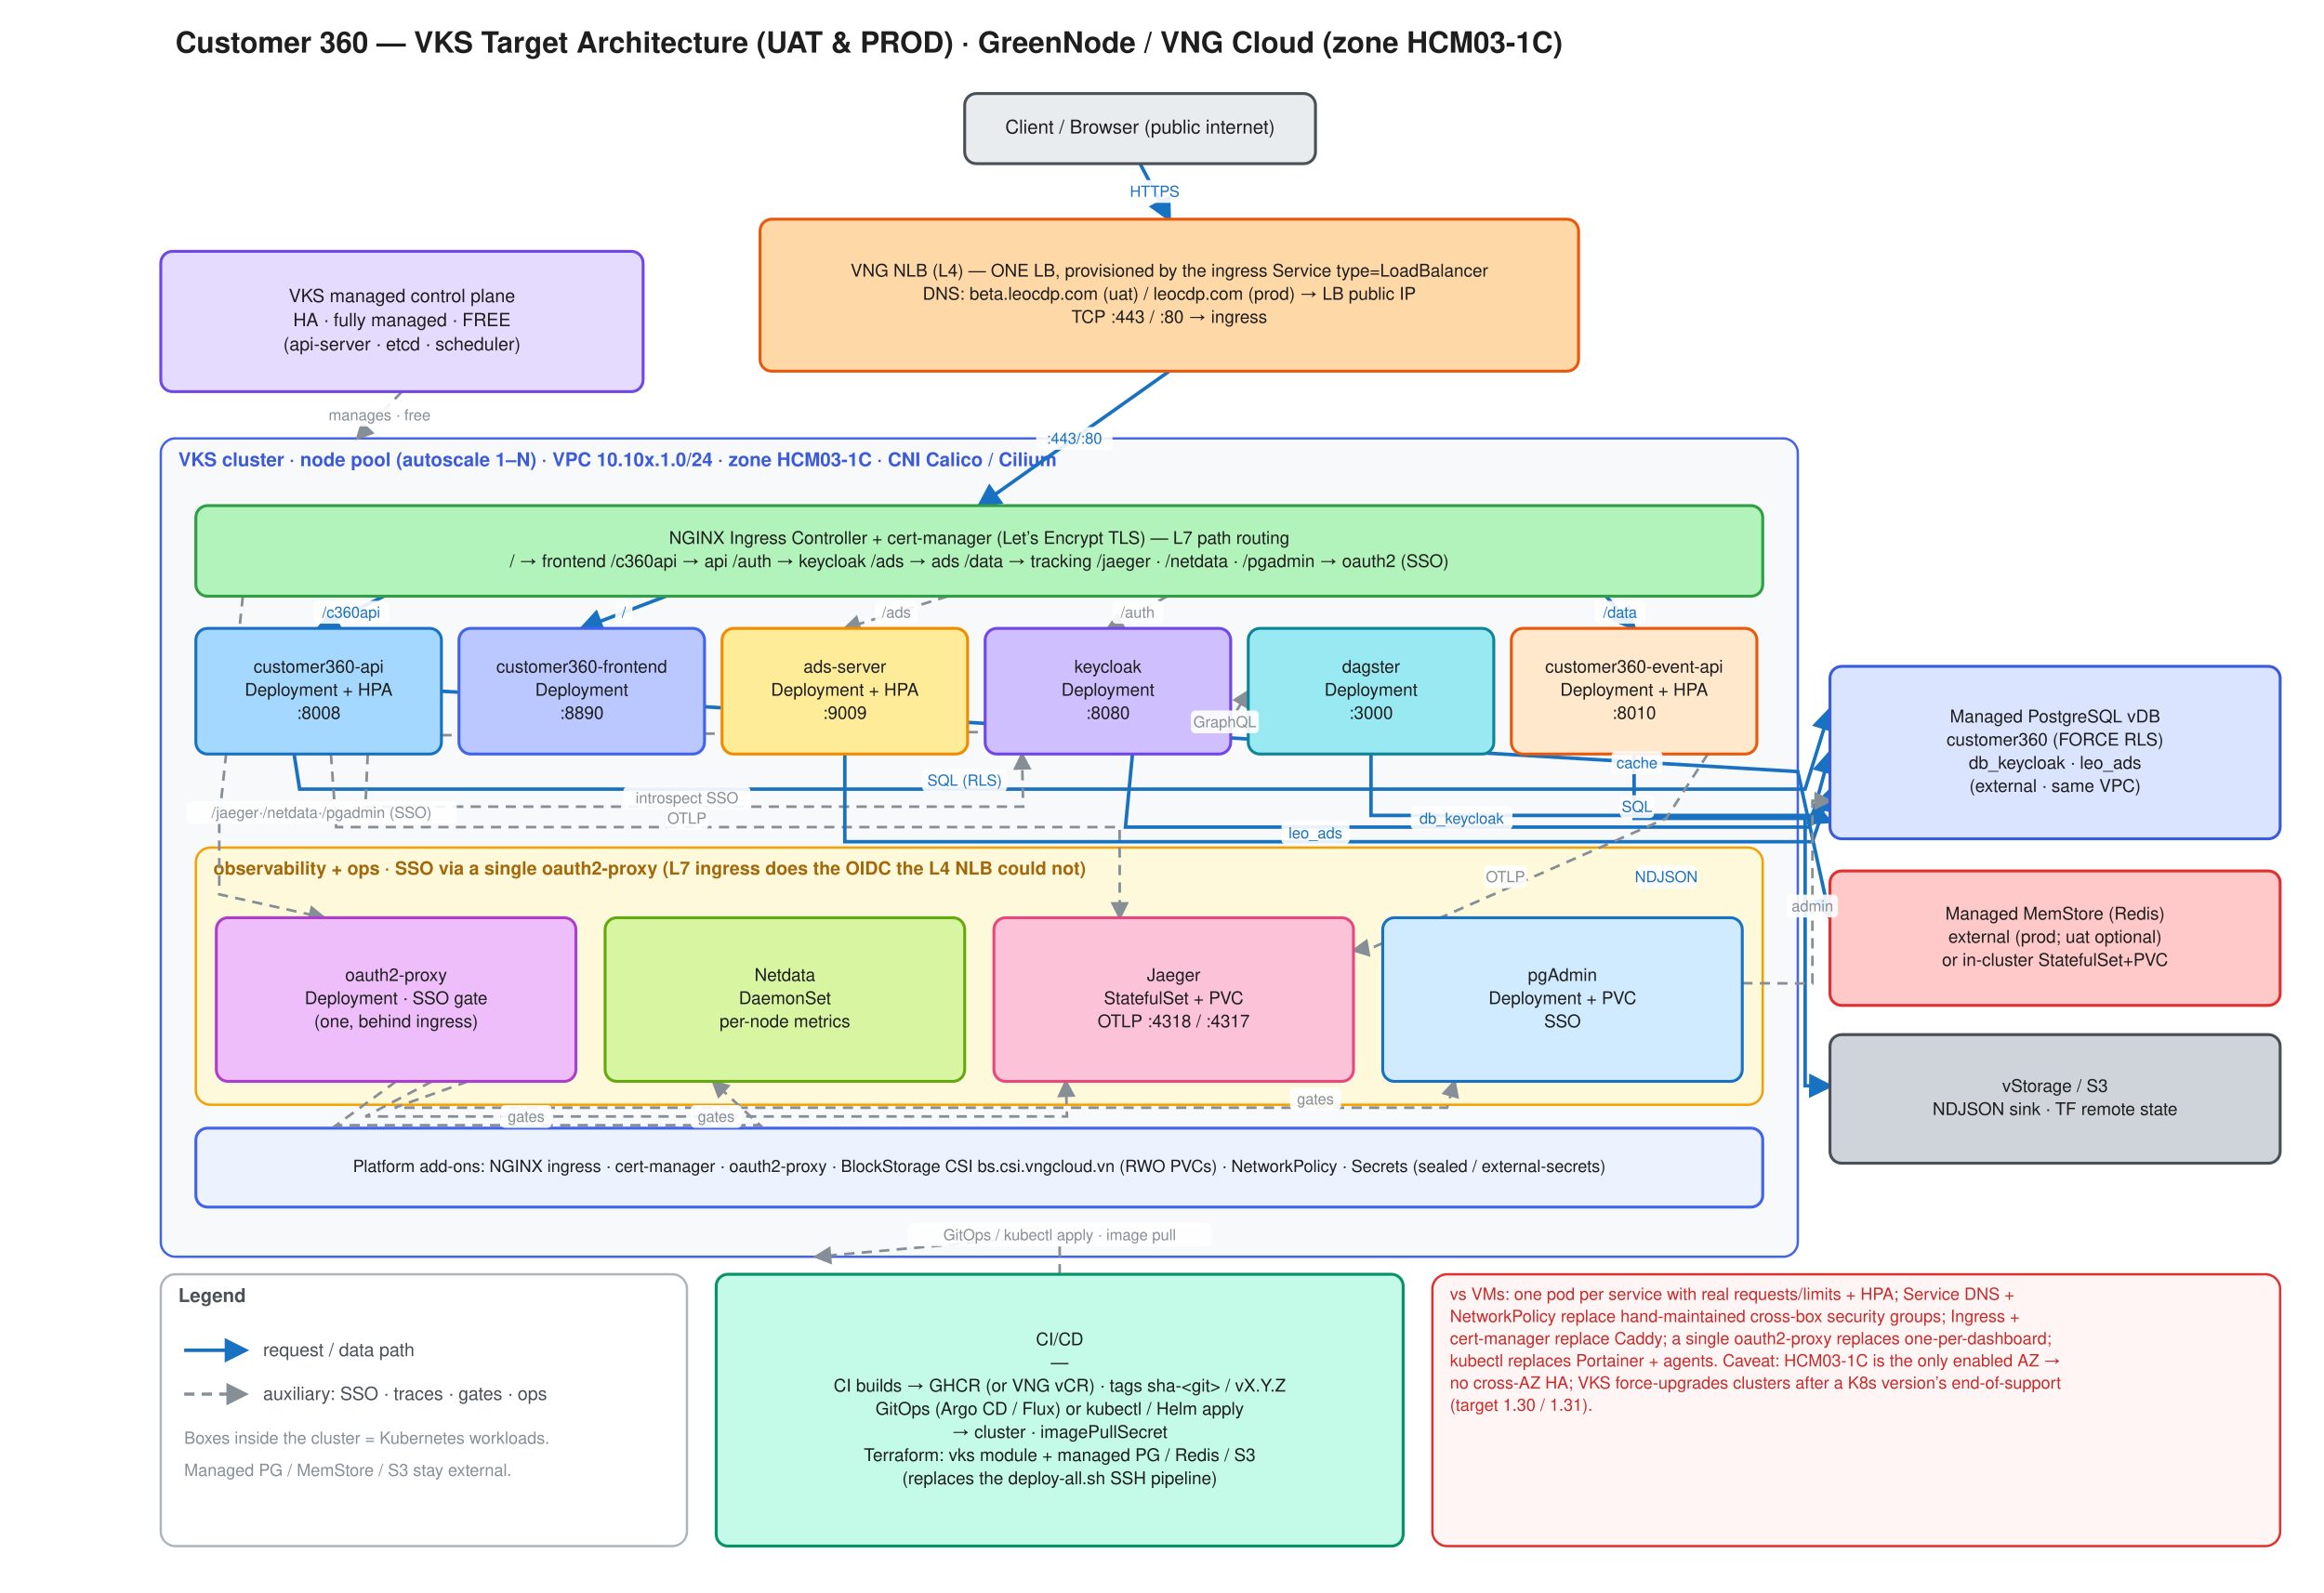
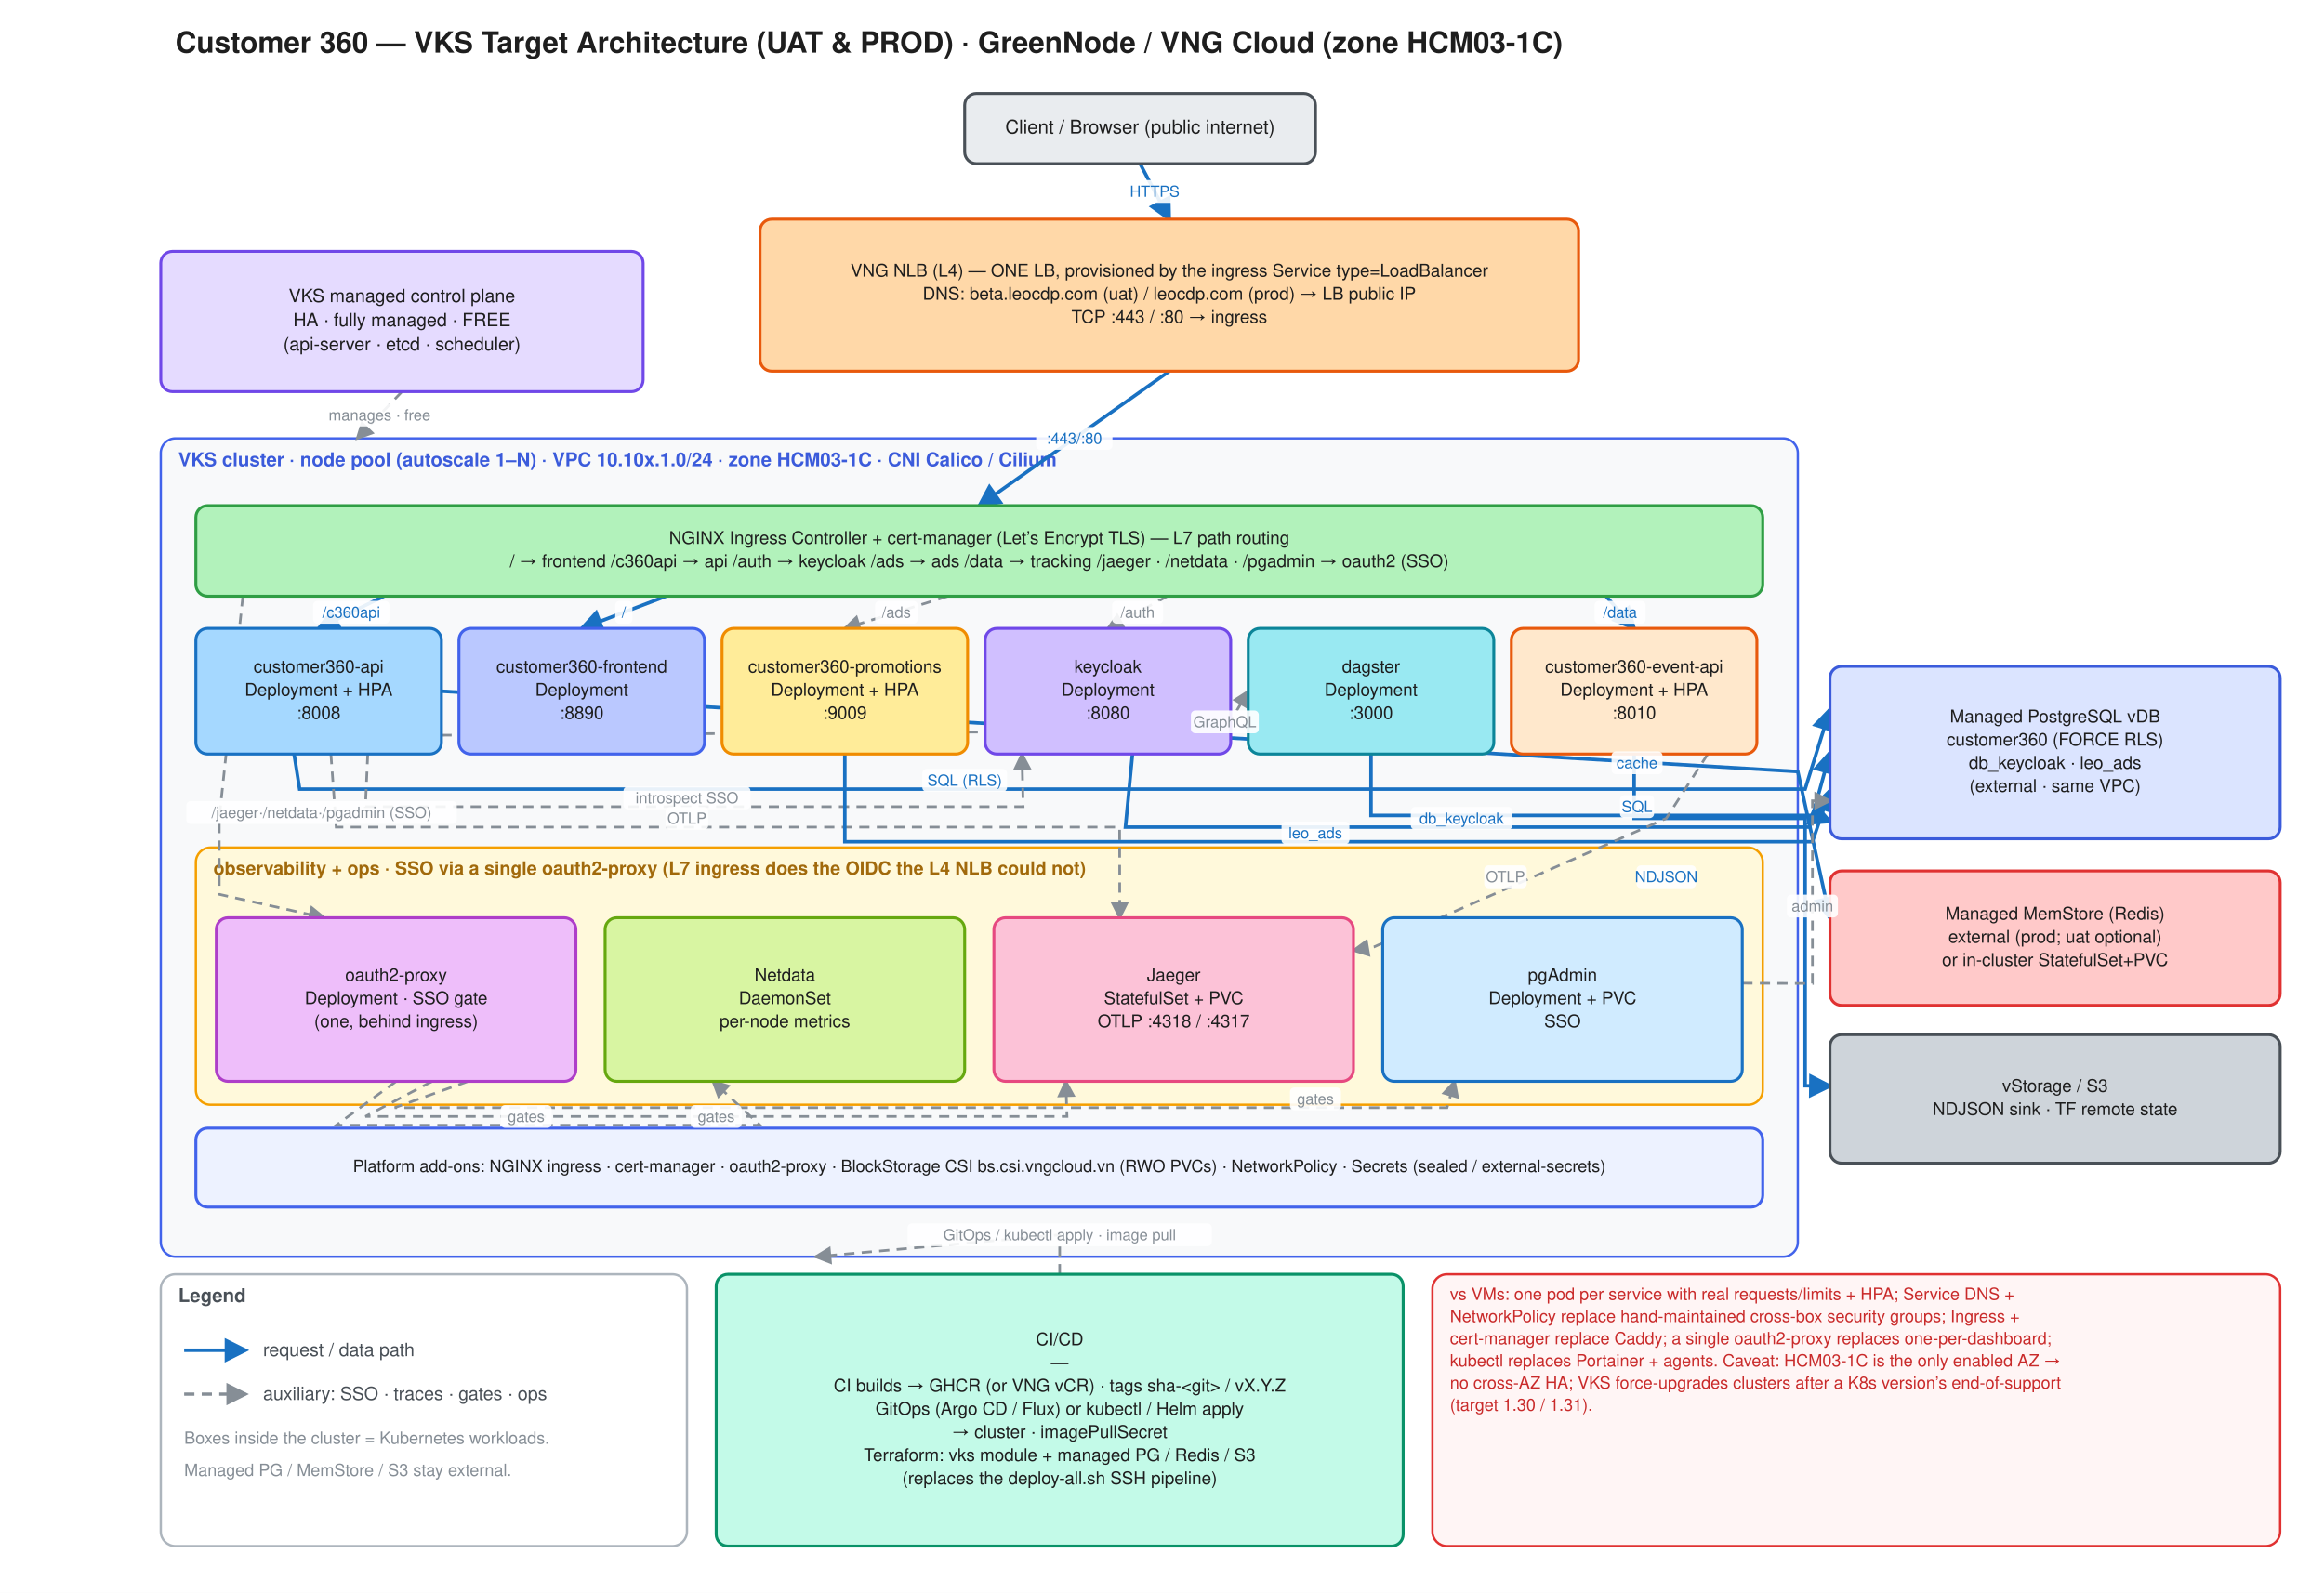
<svg xmlns="http://www.w3.org/2000/svg" width="1590" height="1090" viewBox="0 0 1590 1090" font-family="Helvetica,Arial,sans-serif">
  <rect width="1590" height="1090" fill="#ffffff" />
  <defs>
    <marker id="ah1971c2" viewBox="0 0 10 10" refX="8.5" refY="5" markerWidth="7" markerHeight="7" orient="auto-start-reverse">
      <path d="M0,0 L10,5 L0,10 z" fill="#1971c2" />
    </marker>
    <marker id="ah868e96" viewBox="0 0 10 10" refX="8.5" refY="5" markerWidth="7" markerHeight="7" orient="auto-start-reverse">
      <path d="M0,0 L10,5 L0,10 z" fill="#868e96" />
    </marker>
  </defs>
  <rect x="110" y="300" width="1120" height="560" rx="10" fill="#f8f9fa" stroke="#4263eb" stroke-width="1.6" />
  <text x="122" y="319" font-size="13" font-weight="700" fill="#3b5bdb" font-family="Helvetica,Arial,sans-serif">VKS cluster  ·  node pool (autoscale 1–N)  ·  VPC 10.10x.1.0/24  ·  zone HCM03-1C  ·  CNI Calico / Cilium</text>
  <rect x="134" y="580" width="1072" height="176" rx="10" fill="#fff9db" stroke="#f59f00" stroke-width="1.6" />
  <text x="146" y="598.5" font-size="12.5" font-weight="700" fill="#a1690b" font-family="Helvetica,Arial,sans-serif">observability + ops  ·  SSO via a single oauth2-proxy (L7 ingress does the OIDC the L4 NLB could not)</text>
  <rect x="110" y="872" width="360" height="186" rx="10" fill="#ffffff" stroke="#adb5bd" stroke-width="1.6" />
  <text x="122" y="891" font-size="13" font-weight="700" fill="#495057" font-family="Helvetica,Arial,sans-serif">Legend</text>
  <rect x="980" y="872" width="580" height="186" rx="10" fill="#fff5f5" stroke="#e03131" stroke-width="1.6" />
  <text x="992" y="889.5" font-size="11.5" fill="#c92a2a" font-family="Helvetica,Arial,sans-serif">vs VMs: one pod per service with real requests/limits + HPA; Service DNS +</text>
  <text x="992" y="904.68" font-size="11.5" fill="#c92a2a" font-family="Helvetica,Arial,sans-serif">NetworkPolicy replace hand-maintained cross-box security groups; Ingress +</text>
  <text x="992" y="919.86" font-size="11.5" fill="#c92a2a" font-family="Helvetica,Arial,sans-serif">cert-manager replace Caddy; a single oauth2-proxy replaces one-per-dashboard;</text>
  <text x="992" y="935.04" font-size="11.5" fill="#c92a2a" font-family="Helvetica,Arial,sans-serif">kubectl replaces Portainer + agents. Caveat: HCM03-1C is the only enabled AZ →</text>
  <text x="992" y="950.22" font-size="11.5" fill="#c92a2a" font-family="Helvetica,Arial,sans-serif">no cross-AZ HA; VKS force-upgrades clusters after a K8s version’s end-of-support</text>
  <text x="992" y="965.4" font-size="11.5" fill="#c92a2a" font-family="Helvetica,Arial,sans-serif">(target 1.30 / 1.31).</text>
  <line x1="126" y1="924" x2="168" y2="924" stroke="#1971c2" stroke-width="2.4" marker-end="url(#ah1971c2)" />
  <text x="180" y="928" font-size="12.5" fill="#495057">request / data path</text>
  <line x1="126" y1="954" x2="168" y2="954" stroke="#868e96" stroke-width="2.2" stroke-dasharray="7 5" marker-end="url(#ah868e96)" />
  <text x="180" y="958" font-size="12.5" fill="#495057">auxiliary: SSO · traces · gates · ops</text>
  <text x="126" y="988" font-size="11.5" fill="#868e96">Boxes inside the cluster = Kubernetes workloads.</text>
  <text x="126" y="1010" font-size="11.5" fill="#868e96">Managed PG / MemStore / S3 stay external.</text>
  <path d="M780,112 L800,150" fill="none" stroke="#1971c2" stroke-width="2.4" marker-end="url(#ah1971c2)" />
  <path d="M800,254 L670,346" fill="none" stroke="#1971c2" stroke-width="2.4" marker-end="url(#ah1971c2)" />
  <path d="M275,268 L244.4,300" fill="none" stroke="#868e96" stroke-width="1.8" stroke-dasharray="7 5" marker-end="url(#ah868e96)" />
  <path d="M725,872 L725,845 L558,860" fill="none" stroke="#868e96" stroke-width="1.8" stroke-dasharray="7 5" marker-end="url(#ah868e96)" />
  <path d="M262.64,408 L218,430" fill="none" stroke="#1971c2" stroke-width="2.4" marker-end="url(#ah1971c2)" />
  <path d="M455.6,408 L398,430" fill="none" stroke="#1971c2" stroke-width="2.4" marker-end="url(#ah1971c2)" />
  <path d="M648.56,408 L578,430" fill="none" stroke="#868e96" stroke-width="1.8" stroke-dasharray="7 5" marker-end="url(#ah868e96)" />
  <path d="M798.64,408 L758,430" fill="none" stroke="#868e96" stroke-width="1.8" stroke-dasharray="7 5" marker-end="url(#ah868e96)" />
  <path d="M1098.8,408 L1118,430" fill="none" stroke="#1971c2" stroke-width="2.4" marker-end="url(#ah1971c2)" />
  <path d="M166.16,408 L150,560 L150,612 L221.8,628" fill="none" stroke="#868e96" stroke-width="1.8" stroke-dasharray="7 5" marker-end="url(#ah868e96)" />
  <path d="M302,473 L1230,528 L1252,628.2" fill="none" stroke="#1971c2" stroke-width="2.4" marker-end="url(#ah1971c2)" />
  <path d="M201.2,516 L205,540 L1235,540 L1252,485.5" fill="none" stroke="#1971c2" stroke-width="2.4" marker-end="url(#ah1971c2)" />
  <path d="M251.6,516 L250,552 L700,552 L699.2,516" fill="none" stroke="#868e96" stroke-width="1.8" stroke-dasharray="7 5" marker-end="url(#ah868e96)" />
  <path d="M226.4,516 L230,566 L766,566 L766.1,628" fill="none" stroke="#868e96" stroke-width="1.8" stroke-dasharray="7 5" marker-end="url(#ah868e96)" />
  <path d="M302,503.1 L838,500 L854,473" fill="none" stroke="#868e96" stroke-width="1.8" stroke-dasharray="7 5" marker-end="url(#ah868e96)" />
  <path d="M774.8,516 L770,566 L1238,566 L1252,515" fill="none" stroke="#1971c2" stroke-width="2.4" marker-end="url(#ah1971c2)" />
  <path d="M578,516 L578,576 L1240,576 L1252,540.96" fill="none" stroke="#1971c2" stroke-width="2.4" marker-end="url(#ah1971c2)" />
  <path d="M938,516 L938,558 L1242,558 L1252,562.2" fill="none" stroke="#1971c2" stroke-width="2.4" marker-end="url(#ah1971c2)" />
  <path d="M1118,516 L1118,560 L1235,560 L1235,743 L1252,743.2" fill="none" stroke="#1971c2" stroke-width="2.4" marker-end="url(#ah1971c2)" />
  <path d="M1168.4,516 L1140,560 L940,648 L926,650.4" fill="none" stroke="#868e96" stroke-width="1.8" stroke-dasharray="7 5" marker-end="url(#ah868e96)" />
  <path d="M271,740 L230,770 L520,770 L487.8,740" fill="none" stroke="#868e96" stroke-width="1.8" stroke-dasharray="7 5" marker-end="url(#ah868e96)" />
  <path d="M295.6,740 L250,764 L730,764 L729.2,740" fill="none" stroke="#868e96" stroke-width="1.8" stroke-dasharray="7 5" marker-end="url(#ah868e96)" />
  <path d="M320.2,740 L270,758 L990,758 L995.2,740" fill="none" stroke="#868e96" stroke-width="1.8" stroke-dasharray="7 5" marker-end="url(#ah868e96)" />
  <path d="M1192,672.8 L1240,673 L1240,548 L1252,548.04" fill="none" stroke="#868e96" stroke-width="1.8" stroke-dasharray="7 5" marker-end="url(#ah868e96)" />
  <rect x="660" y="64" width="240" height="48" rx="8" fill="#e9ecef" stroke="#495057" stroke-width="2" />
  <text x="780" y="91.38" font-size="13" fill="#1e1e1e" text-anchor="middle" font-family="Helvetica,Arial,sans-serif">Client / Browser (public internet)</text>
  <rect x="520" y="150" width="560" height="104" rx="8" fill="#ffd8a8" stroke="#e8590c" stroke-width="2" />
  <text x="800" y="189.28" font-size="12" fill="#1e1e1e" text-anchor="middle" font-family="Helvetica,Arial,sans-serif">VNG NLB (L4) — ONE LB, provisioned by the ingress Service type=LoadBalancer</text>
  <text x="800" y="205.12" font-size="12" fill="#1e1e1e" text-anchor="middle" font-family="Helvetica,Arial,sans-serif">DNS: beta.leocdp.com (uat) / leocdp.com (prod) → LB public IP</text>
  <text x="800" y="220.96" font-size="12" fill="#1e1e1e" text-anchor="middle" font-family="Helvetica,Arial,sans-serif">TCP :443 / :80 → ingress</text>
  <rect x="110" y="172" width="330" height="96" rx="8" fill="#e5dbff" stroke="#7048e8" stroke-width="2" />
  <text x="275" y="206.75" font-size="12.5" fill="#1e1e1e" text-anchor="middle" font-family="Helvetica,Arial,sans-serif">VKS managed control plane</text>
  <text x="275" y="223.25" font-size="12.5" fill="#1e1e1e" text-anchor="middle" font-family="Helvetica,Arial,sans-serif">HA · fully managed · FREE</text>
  <text x="275" y="239.75" font-size="12.5" fill="#1e1e1e" text-anchor="middle" font-family="Helvetica,Arial,sans-serif">(api-server · etcd · scheduler)</text>
  <rect x="134" y="346" width="1072" height="62" rx="8" fill="#b2f2bb" stroke="#2f9e44" stroke-width="2" />
  <text x="670" y="372.2" font-size="12" fill="#1e1e1e" text-anchor="middle" font-family="Helvetica,Arial,sans-serif">NGINX Ingress Controller + cert-manager (Let’s Encrypt TLS) — L7 path routing</text>
  <text x="670" y="388.04" font-size="12" fill="#1e1e1e" text-anchor="middle" font-family="Helvetica,Arial,sans-serif">/ → frontend   /c360api → api   /auth → keycloak   /ads → ads   /data → tracking   /jaeger · /netdata · /pgadmin → oauth2 (SSO)</text>
  <rect x="134" y="430" width="168" height="86" rx="8" fill="#a5d8ff" stroke="#1971c2" stroke-width="2" />
  <text x="218" y="460.28" font-size="12" fill="#1e1e1e" text-anchor="middle" font-family="Helvetica,Arial,sans-serif">customer360-api</text>
  <text x="218" y="476.12" font-size="12" fill="#1e1e1e" text-anchor="middle" font-family="Helvetica,Arial,sans-serif">Deployment + HPA</text>
  <text x="218" y="491.96" font-size="12" fill="#1e1e1e" text-anchor="middle" font-family="Helvetica,Arial,sans-serif">:8008</text>
  <rect x="314" y="430" width="168" height="86" rx="8" fill="#bac8ff" stroke="#4263eb" stroke-width="2" />
  <text x="398" y="460.28" font-size="12" fill="#1e1e1e" text-anchor="middle" font-family="Helvetica,Arial,sans-serif">customer360-frontend</text>
  <text x="398" y="476.12" font-size="12" fill="#1e1e1e" text-anchor="middle" font-family="Helvetica,Arial,sans-serif">Deployment</text>
  <text x="398" y="491.96" font-size="12" fill="#1e1e1e" text-anchor="middle" font-family="Helvetica,Arial,sans-serif">:8890</text>
  <rect x="494" y="430" width="168" height="86" rx="8" fill="#ffec99" stroke="#f08c00" stroke-width="2" />
-   <text x="578" y="460.28" font-size="12" fill="#1e1e1e" text-anchor="middle" font-family="Helvetica,Arial,sans-serif">ads-server</text>
+   <text x="578" y="460.28" font-size="12" fill="#1e1e1e" text-anchor="middle" font-family="Helvetica,Arial,sans-serif">customer360-promotions</text>
  <text x="578" y="476.12" font-size="12" fill="#1e1e1e" text-anchor="middle" font-family="Helvetica,Arial,sans-serif">Deployment + HPA</text>
  <text x="578" y="491.96" font-size="12" fill="#1e1e1e" text-anchor="middle" font-family="Helvetica,Arial,sans-serif">:9009</text>
  <rect x="674" y="430" width="168" height="86" rx="8" fill="#d0bfff" stroke="#7048e8" stroke-width="2" />
  <text x="758" y="460.28" font-size="12" fill="#1e1e1e" text-anchor="middle" font-family="Helvetica,Arial,sans-serif">keycloak</text>
  <text x="758" y="476.12" font-size="12" fill="#1e1e1e" text-anchor="middle" font-family="Helvetica,Arial,sans-serif">Deployment</text>
  <text x="758" y="491.96" font-size="12" fill="#1e1e1e" text-anchor="middle" font-family="Helvetica,Arial,sans-serif">:8080</text>
  <rect x="854" y="430" width="168" height="86" rx="8" fill="#99e9f2" stroke="#0c8599" stroke-width="2" />
  <text x="938" y="460.28" font-size="12" fill="#1e1e1e" text-anchor="middle" font-family="Helvetica,Arial,sans-serif">dagster</text>
  <text x="938" y="476.12" font-size="12" fill="#1e1e1e" text-anchor="middle" font-family="Helvetica,Arial,sans-serif">Deployment</text>
  <text x="938" y="491.96" font-size="12" fill="#1e1e1e" text-anchor="middle" font-family="Helvetica,Arial,sans-serif">:3000</text>
  <rect x="1034" y="430" width="168" height="86" rx="8" fill="#ffe8cc" stroke="#e8590c" stroke-width="2" />
  <text x="1118" y="460.28" font-size="12" fill="#1e1e1e" text-anchor="middle" font-family="Helvetica,Arial,sans-serif">customer360-event-api</text>
  <text x="1118" y="476.12" font-size="12" fill="#1e1e1e" text-anchor="middle" font-family="Helvetica,Arial,sans-serif">Deployment + HPA</text>
  <text x="1118" y="491.96" font-size="12" fill="#1e1e1e" text-anchor="middle" font-family="Helvetica,Arial,sans-serif">:8010</text>
  <rect x="148" y="628" width="246" height="112" rx="8" fill="#eebefa" stroke="#ae3ec9" stroke-width="2" />
  <text x="271" y="671.28" font-size="12" fill="#1e1e1e" text-anchor="middle" font-family="Helvetica,Arial,sans-serif">oauth2-proxy</text>
  <text x="271" y="687.12" font-size="12" fill="#1e1e1e" text-anchor="middle" font-family="Helvetica,Arial,sans-serif">Deployment · SSO gate</text>
  <text x="271" y="702.96" font-size="12" fill="#1e1e1e" text-anchor="middle" font-family="Helvetica,Arial,sans-serif">(one, behind ingress)</text>
  <rect x="414" y="628" width="246" height="112" rx="8" fill="#d8f5a2" stroke="#66a80f" stroke-width="2" />
  <text x="537" y="671.28" font-size="12" fill="#1e1e1e" text-anchor="middle" font-family="Helvetica,Arial,sans-serif">Netdata</text>
  <text x="537" y="687.12" font-size="12" fill="#1e1e1e" text-anchor="middle" font-family="Helvetica,Arial,sans-serif">DaemonSet</text>
  <text x="537" y="702.96" font-size="12" fill="#1e1e1e" text-anchor="middle" font-family="Helvetica,Arial,sans-serif">per-node metrics</text>
  <rect x="680" y="628" width="246" height="112" rx="8" fill="#fcc2d7" stroke="#e64980" stroke-width="2" />
  <text x="803" y="671.28" font-size="12" fill="#1e1e1e" text-anchor="middle" font-family="Helvetica,Arial,sans-serif">Jaeger</text>
  <text x="803" y="687.12" font-size="12" fill="#1e1e1e" text-anchor="middle" font-family="Helvetica,Arial,sans-serif">StatefulSet + PVC</text>
  <text x="803" y="702.96" font-size="12" fill="#1e1e1e" text-anchor="middle" font-family="Helvetica,Arial,sans-serif">OTLP :4318 / :4317</text>
  <rect x="946" y="628" width="246" height="112" rx="8" fill="#d0ebff" stroke="#1971c2" stroke-width="2" />
  <text x="1069" y="671.28" font-size="12" fill="#1e1e1e" text-anchor="middle" font-family="Helvetica,Arial,sans-serif">pgAdmin</text>
  <text x="1069" y="687.12" font-size="12" fill="#1e1e1e" text-anchor="middle" font-family="Helvetica,Arial,sans-serif">Deployment + PVC</text>
  <text x="1069" y="702.96" font-size="12" fill="#1e1e1e" text-anchor="middle" font-family="Helvetica,Arial,sans-serif">SSO</text>
  <rect x="134" y="772" width="1072" height="54" rx="8" fill="#edf2ff" stroke="#4263eb" stroke-width="2" />
  <text x="670" y="801.99" font-size="11.5" fill="#1e1e1e" text-anchor="middle" font-family="Helvetica,Arial,sans-serif">Platform add-ons: NGINX ingress · cert-manager · oauth2-proxy · BlockStorage CSI bs.csi.vngcloud.vn (RWO PVCs) · NetworkPolicy · Secrets (sealed / external-secrets)</text>
  <rect x="1252" y="456" width="308" height="118" rx="8" fill="#dbe4ff" stroke="#3b5bdb" stroke-width="2" />
  <text x="1406" y="494.36" font-size="12" fill="#1e1e1e" text-anchor="middle" font-family="Helvetica,Arial,sans-serif">Managed PostgreSQL vDB</text>
  <text x="1406" y="510.2" font-size="12" fill="#1e1e1e" text-anchor="middle" font-family="Helvetica,Arial,sans-serif">customer360 (FORCE RLS)</text>
  <text x="1406" y="526.04" font-size="12" fill="#1e1e1e" text-anchor="middle" font-family="Helvetica,Arial,sans-serif">db_keycloak · leo_ads</text>
  <text x="1406" y="541.88" font-size="12" fill="#1e1e1e" text-anchor="middle" font-family="Helvetica,Arial,sans-serif">(external · same VPC)</text>
  <rect x="1252" y="596" width="308" height="92" rx="8" fill="#ffc9c9" stroke="#e03131" stroke-width="2" />
  <text x="1406" y="629.28" font-size="12" fill="#1e1e1e" text-anchor="middle" font-family="Helvetica,Arial,sans-serif">Managed MemStore (Redis)</text>
  <text x="1406" y="645.12" font-size="12" fill="#1e1e1e" text-anchor="middle" font-family="Helvetica,Arial,sans-serif">external (prod; uat optional)</text>
  <text x="1406" y="660.96" font-size="12" fill="#1e1e1e" text-anchor="middle" font-family="Helvetica,Arial,sans-serif">or in-cluster StatefulSet+PVC</text>
  <rect x="1252" y="708" width="308" height="88" rx="8" fill="#ced4da" stroke="#495057" stroke-width="2" />
  <text x="1406" y="747.2" font-size="12" fill="#1e1e1e" text-anchor="middle" font-family="Helvetica,Arial,sans-serif">vStorage / S3</text>
  <text x="1406" y="763.04" font-size="12" fill="#1e1e1e" text-anchor="middle" font-family="Helvetica,Arial,sans-serif">NDJSON sink · TF remote state</text>
  <rect x="490" y="872" width="470" height="186" rx="8" fill="#c3fae8" stroke="#099268" stroke-width="2" />
  <text x="725" y="920.6" font-size="12" fill="#1e1e1e" text-anchor="middle" font-family="Helvetica,Arial,sans-serif">CI/CD</text>
  <text x="725" y="936.44" font-size="12" fill="#1e1e1e" text-anchor="middle" font-family="Helvetica,Arial,sans-serif">—</text>
  <text x="725" y="952.28" font-size="12" fill="#1e1e1e" text-anchor="middle" font-family="Helvetica,Arial,sans-serif">CI builds → GHCR (or VNG vCR)  ·  tags sha-&lt;git&gt; / vX.Y.Z</text>
  <text x="725" y="968.12" font-size="12" fill="#1e1e1e" text-anchor="middle" font-family="Helvetica,Arial,sans-serif">GitOps (Argo CD / Flux) or kubectl / Helm apply</text>
  <text x="725" y="983.96" font-size="12" fill="#1e1e1e" text-anchor="middle" font-family="Helvetica,Arial,sans-serif">→ cluster  ·  imagePullSecret</text>
  <text x="725" y="999.8" font-size="12" fill="#1e1e1e" text-anchor="middle" font-family="Helvetica,Arial,sans-serif">Terraform: vks module + managed PG / Redis / S3</text>
  <text x="725" y="1015.64" font-size="12" fill="#1e1e1e" text-anchor="middle" font-family="Helvetica,Arial,sans-serif">(replaces the deploy-all.sh SSH pipeline)</text>
  <rect x="772.562" y="123.2" width="34.875" height="15.6" rx="3" fill="#ffffff" fill-opacity="0.9" />
  <text x="790" y="134.675" font-size="10.5" fill="#1971c2" text-anchor="middle" font-family="Helvetica,Arial,sans-serif">HTTPS</text>
  <rect x="708.9" y="292.2" width="52.2" height="15.6" rx="3" fill="#ffffff" fill-opacity="0.9" />
  <text x="735" y="303.675" font-size="10.5" fill="#1971c2" text-anchor="middle" font-family="Helvetica,Arial,sans-serif">:443/:80</text>
  <rect x="216.275" y="276.2" width="86.85" height="15.6" rx="3" fill="#ffffff" fill-opacity="0.9" />
  <text x="259.7" y="287.675" font-size="10.5" fill="#868e96" text-anchor="middle" font-family="Helvetica,Arial,sans-serif">manages · free</text>
  <rect x="620.938" y="837.2" width="208.125" height="15.6" rx="3" fill="#ffffff" fill-opacity="0.9" />
  <text x="725" y="848.675" font-size="10.5" fill="#868e96" text-anchor="middle" font-family="Helvetica,Arial,sans-serif">GitOps / kubectl apply · image pull</text>
  <rect x="214.22" y="411.2" width="52.2" height="15.6" rx="3" fill="#ffffff" fill-opacity="0.9" />
  <text x="240.32" y="422.675" font-size="10.5" fill="#1971c2" text-anchor="middle" font-family="Helvetica,Arial,sans-serif">/c360api</text>
  <rect x="420.912" y="411.2" width="11.775" height="15.6" rx="3" fill="#ffffff" fill-opacity="0.9" />
  <text x="426.8" y="422.675" font-size="10.5" fill="#1971c2" text-anchor="middle" font-family="Helvetica,Arial,sans-serif">/</text>
  <rect x="598.73" y="411.2" width="29.1" height="15.6" rx="3" fill="#ffffff" fill-opacity="0.9" />
  <text x="613.28" y="422.675" font-size="10.5" fill="#868e96" text-anchor="middle" font-family="Helvetica,Arial,sans-serif">/ads</text>
  <rect x="760.882" y="411.2" width="34.875" height="15.6" rx="3" fill="#ffffff" fill-opacity="0.9" />
  <text x="778.32" y="422.675" font-size="10.5" fill="#868e96" text-anchor="middle" font-family="Helvetica,Arial,sans-serif">/auth</text>
  <rect x="1090.963" y="411.2" width="34.875" height="15.6" rx="3" fill="#ffffff" fill-opacity="0.9" />
  <text x="1108.4" y="422.675" font-size="10.5" fill="#1971c2" text-anchor="middle" font-family="Helvetica,Arial,sans-serif">/data</text>
  <rect x="127.487" y="548.2" width="185.025" height="15.6" rx="3" fill="#ffffff" fill-opacity="0.9" />
  <text x="220" y="559.675" font-size="10.5" fill="#868e96" text-anchor="middle" font-family="Helvetica,Arial,sans-serif">/jaeger·/netdata·/pgadmin (SSO)</text>
  <rect x="1102.562" y="514.2" width="34.875" height="15.6" rx="3" fill="#ffffff" fill-opacity="0.9" />
  <text x="1120" y="525.675" font-size="10.5" fill="#1971c2" text-anchor="middle" font-family="Helvetica,Arial,sans-serif">cache</text>
  <rect x="631.013" y="526.2" width="57.975" height="15.6" rx="3" fill="#ffffff" fill-opacity="0.9" />
  <text x="660" y="537.675" font-size="10.5" fill="#1971c2" text-anchor="middle" font-family="Helvetica,Arial,sans-serif">SQL (RLS)</text>
  <rect x="426.575" y="538.2" width="86.85" height="15.6" rx="3" fill="#ffffff" fill-opacity="0.9" />
  <text x="470" y="549.675" font-size="10.5" fill="#868e96" text-anchor="middle" font-family="Helvetica,Arial,sans-serif">introspect SSO</text>
  <rect x="455.45" y="552.2" width="29.1" height="15.6" rx="3" fill="#ffffff" fill-opacity="0.9" />
  <text x="470" y="563.675" font-size="10.5" fill="#868e96" text-anchor="middle" font-family="Helvetica,Arial,sans-serif">OTLP</text>
  <rect x="814.788" y="486.2" width="46.425" height="15.6" rx="3" fill="#ffffff" fill-opacity="0.9" />
  <text x="838" y="497.675" font-size="10.5" fill="#868e96" text-anchor="middle" font-family="Helvetica,Arial,sans-serif">GraphQL</text>
  <rect x="965.237" y="552.2" width="69.525" height="15.6" rx="3" fill="#ffffff" fill-opacity="0.9" />
  <text x="1000" y="563.675" font-size="10.5" fill="#1971c2" text-anchor="middle" font-family="Helvetica,Arial,sans-serif">db_keycloak</text>
  <rect x="876.788" y="562.2" width="46.425" height="15.6" rx="3" fill="#ffffff" fill-opacity="0.9" />
  <text x="900" y="573.675" font-size="10.5" fill="#1971c2" text-anchor="middle" font-family="Helvetica,Arial,sans-serif">leo_ads</text>
  <rect x="1108.338" y="544.2" width="23.325" height="15.6" rx="3" fill="#ffffff" fill-opacity="0.9" />
  <text x="1120" y="555.675" font-size="10.5" fill="#1971c2" text-anchor="middle" font-family="Helvetica,Arial,sans-serif">SQL</text>
  <rect x="1119.675" y="592.2" width="40.65" height="15.6" rx="3" fill="#ffffff" fill-opacity="0.9" />
  <text x="1140" y="603.675" font-size="10.5" fill="#1971c2" text-anchor="middle" font-family="Helvetica,Arial,sans-serif">NDJSON</text>
  <rect x="1015.45" y="592.2" width="29.1" height="15.6" rx="3" fill="#ffffff" fill-opacity="0.9" />
  <text x="1030" y="603.675" font-size="10.5" fill="#868e96" text-anchor="middle" font-family="Helvetica,Arial,sans-serif">OTLP</text>
  <rect x="342.562" y="756.2" width="34.875" height="15.6" rx="3" fill="#ffffff" fill-opacity="0.9" />
  <text x="360" y="767.675" font-size="10.5" fill="#868e96" text-anchor="middle" font-family="Helvetica,Arial,sans-serif">gates</text>
  <rect x="472.562" y="756.2" width="34.875" height="15.6" rx="3" fill="#ffffff" fill-opacity="0.9" />
  <text x="490" y="767.675" font-size="10.5" fill="#868e96" text-anchor="middle" font-family="Helvetica,Arial,sans-serif">gates</text>
  <rect x="882.562" y="744.2" width="34.875" height="15.6" rx="3" fill="#ffffff" fill-opacity="0.9" />
  <text x="900" y="755.675" font-size="10.5" fill="#868e96" text-anchor="middle" font-family="Helvetica,Arial,sans-serif">gates</text>
  <rect x="1222.562" y="612.2" width="34.875" height="15.6" rx="3" fill="#ffffff" fill-opacity="0.9" />
  <text x="1240" y="623.675" font-size="10.5" fill="#868e96" text-anchor="middle" font-family="Helvetica,Arial,sans-serif">admin</text>
  <text x="120" y="36" font-size="20" font-weight="700" fill="#1e1e1e" font-family="Helvetica,Arial,sans-serif">Customer 360 — VKS Target Architecture (UAT &amp; PROD)  ·  GreenNode / VNG Cloud (zone HCM03-1C)</text>
</svg>
